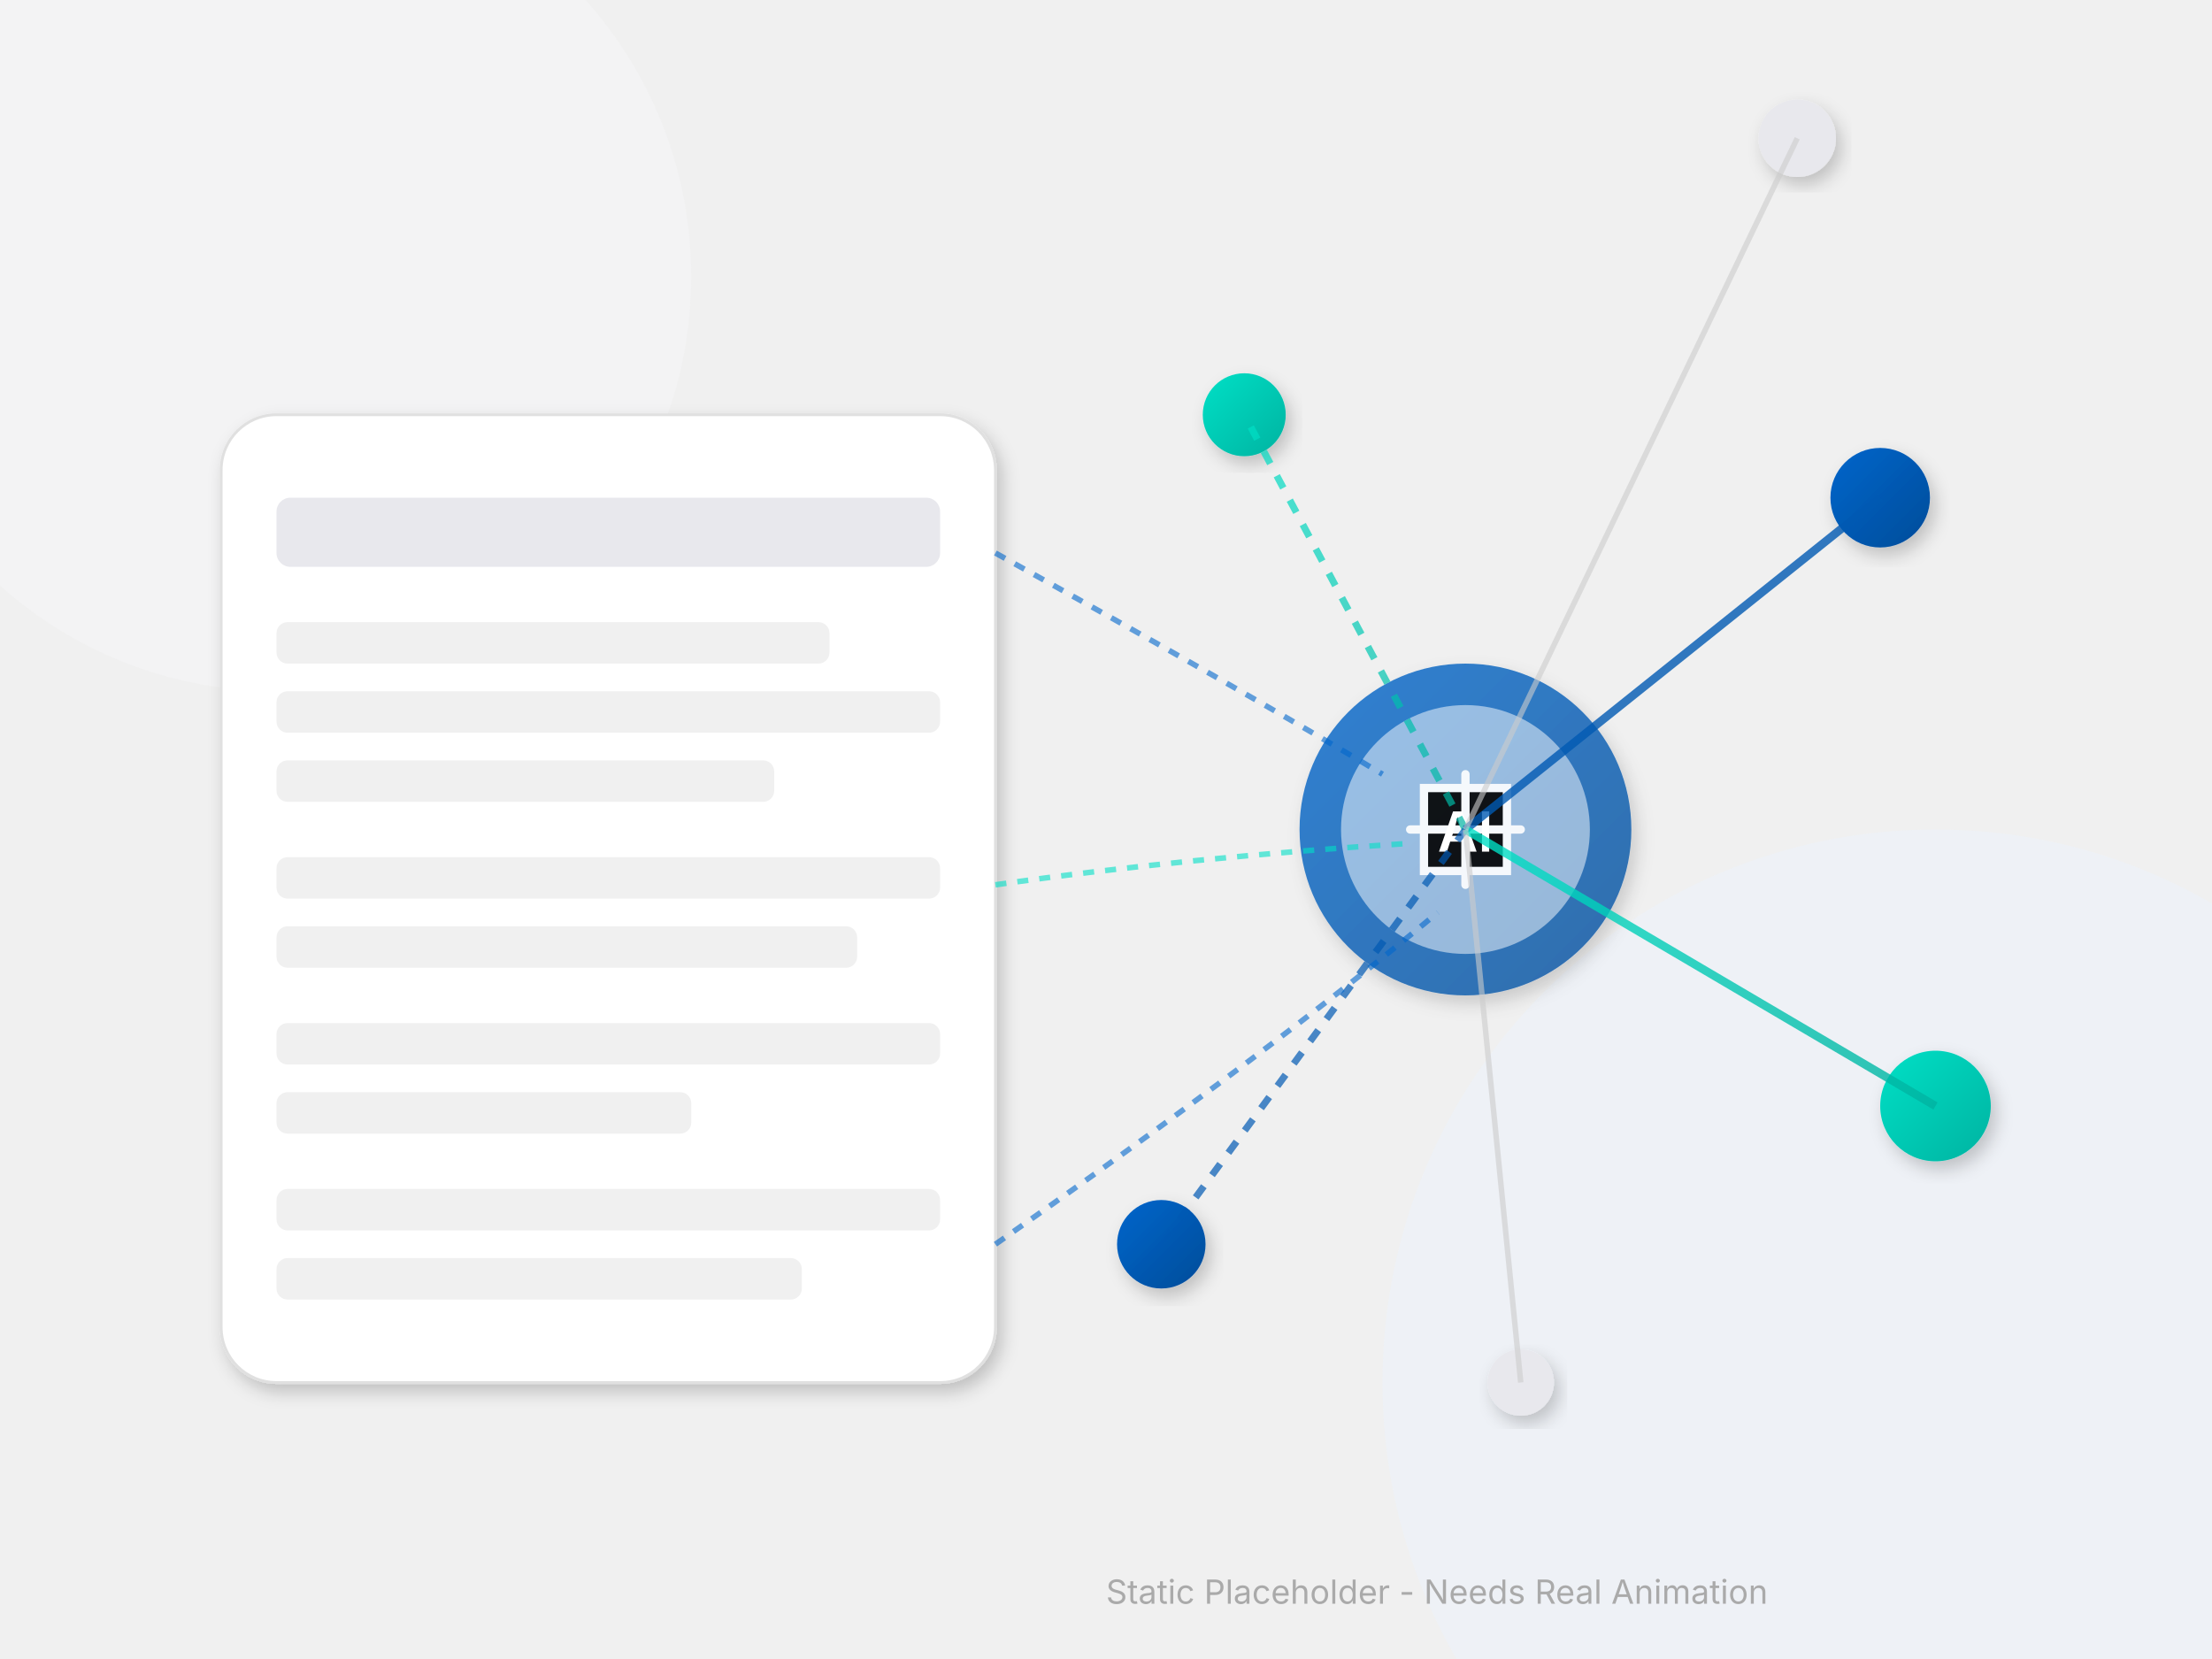
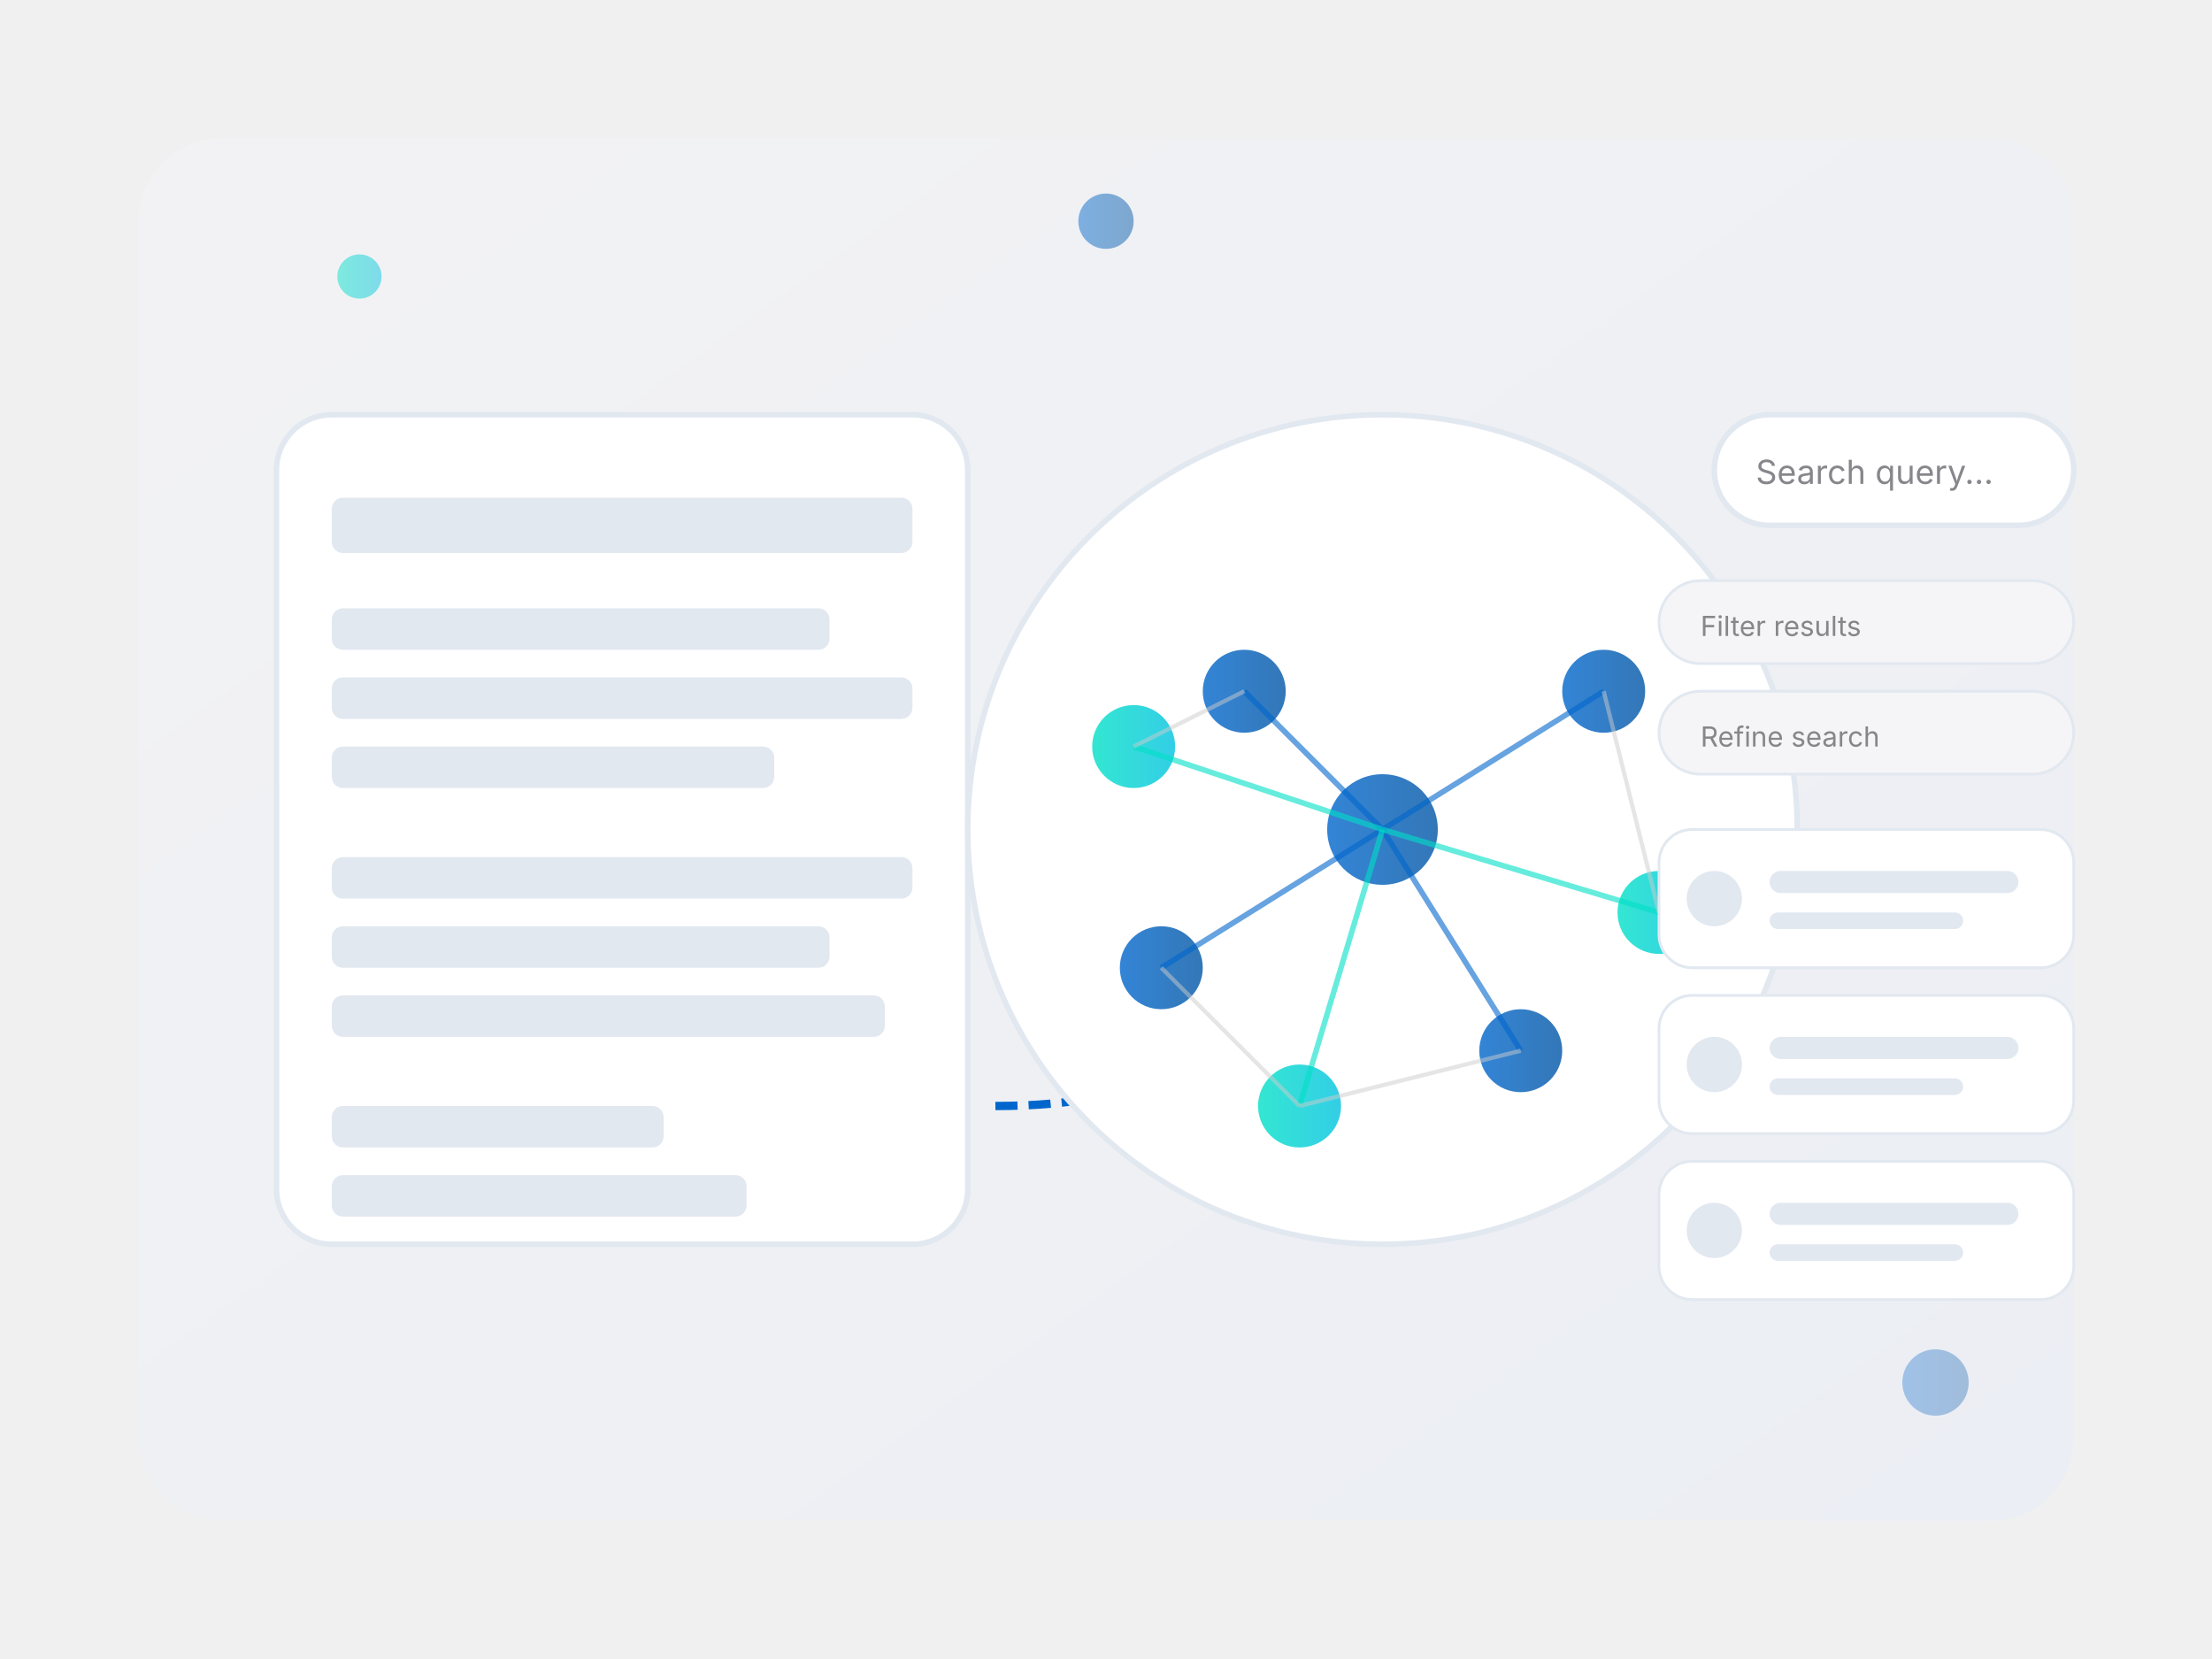
- <svg xmlns="http://www.w3.org/2000/svg" viewBox="0 0 800 600" font-family="SF Pro Display, sans-serif">
+ <svg xmlns="http://www.w3.org/2000/svg" viewBox="0 0 800 600">
  <defs>
-     <linearGradient id="hero-grad-blue" x1="0%" y1="0%" x2="100%" y2="100%">
-       <stop offset="0%" stop-color="#0066cc" />
-       <stop offset="100%" stop-color="#004c99" />
+     <linearGradient id="grad1" x1="0%" y1="0%" x2="100%" y2="100%">
+       <stop offset="0%" stop-color="#f5f5f7" stop-opacity="0.5" />
+       <stop offset="100%" stop-color="#e6ecf7" stop-opacity="0.5" />
    </linearGradient>
-     <linearGradient id="hero-grad-accent" x1="0%" y1="0%" x2="100%" y2="100%">
-       <stop offset="0%" stop-color="#00e0c6" />
-       <stop offset="100%" stop-color="#00b3a1" />
+     <linearGradient id="grad2" x1="0%" y1="0%" x2="100%" y2="0%">
+       <stop offset="0%" stop-color="#0066cc" stop-opacity="0.8" />
+       <stop offset="100%" stop-color="#0055a5" stop-opacity="0.8" />
    </linearGradient>
-     <filter id="drop-shadow" x="-20%" y="-20%" width="140%" height="140%">
-       <feGaussianBlur in="SourceAlpha" stdDeviation="3" />
-       <feOffset dx="2" dy="3" result="offsetblur" />
-       <feComponentTransfer>
-         <feFuncA type="linear" slope="0.2" />
-       </feComponentTransfer>
-       <feMerge>
-         <feMergeNode />
-         <feMergeNode in="SourceGraphic" />
-       </feMerge>
-     </filter>
+     <linearGradient id="grad3" x1="0%" y1="0%" x2="100%" y2="0%">
+       <stop offset="0%" stop-color="#00e0c6" stop-opacity="0.8" />
+       <stop offset="100%" stop-color="#00c2e0" stop-opacity="0.8" />
+     </linearGradient>
  </defs>
-   <circle cx="100" cy="100" r="150" fill="#f5f5f7" opacity="0.5" />
-   <circle cx="700" cy="500" r="200" fill="#eaf3ff" opacity="0.4" />
-   <g transform="translate(80, 150)" filter="url(#drop-shadow)">
-     <rect x="0" y="0" width="280" height="350" rx="20" fill="white" stroke="#e0e0e0" stroke-width="1" />
-     <rect x="20" y="30" width="240" height="25" rx="5" fill="#e8e8ed" />
-     <rect x="20" y="75" width="200" height="15" rx="4" fill="#f0f0f0" />
-     <rect x="20" y="100" width="240" height="15" rx="4" fill="#f0f0f0" />
-     <rect x="20" y="125" width="180" height="15" rx="4" fill="#f0f0f0" />
-     <rect x="20" y="160" width="240" height="15" rx="4" fill="#f0f0f0" />
-     <rect x="20" y="185" width="210" height="15" rx="4" fill="#f0f0f0" />
-     <rect x="20" y="220" width="240" height="15" rx="4" fill="#f0f0f0" />
-     <rect x="20" y="245" width="150" height="15" rx="4" fill="#f0f0f0" />
-     <rect x="20" y="280" width="240" height="15" rx="4" fill="#f0f0f0" />
-     <rect x="20" y="305" width="190" height="15" rx="4" fill="#f0f0f0" />
-   </g>
-   <g transform="translate(530, 300)">
-     <circle cx="0" cy="0" r="60" fill="url(#hero-grad-blue)" opacity="0.8" filter="url(#drop-shadow)" />
-     <circle cx="0" cy="0" r="45" fill="white" opacity="0.5" />
-     <path d="M -15 -15 L 15 -15 L 15 15 L -15 15 Z M 0 -20 L 0 20 M -20 0 L 20 0" stroke="white" stroke-width="3" stroke-linecap="round" opacity="0.9" />
-     <text x="0" y="6" fill="white" font-size="20" font-weight="600" text-anchor="middle" dy=".1em">AI</text>
-   </g>
-   <g class="network-nodes" fill="#cccccc">
-     <circle cx="450" cy="150" r="15" fill="url(#hero-grad-accent)" filter="url(#drop-shadow)" />
-     <circle cx="680" cy="180" r="18" fill="url(#hero-grad-blue)" filter="url(#drop-shadow)" />
-     <circle cx="420" cy="450" r="16" fill="url(#hero-grad-blue)" filter="url(#drop-shadow)" />
-     <circle cx="700" cy="400" r="20" fill="url(#hero-grad-accent)" filter="url(#drop-shadow)" />
-     <circle cx="550" cy="500" r="12" fill="#e8e8ed" filter="url(#drop-shadow)" />
-     <circle cx="650" cy="50" r="14" fill="#e8e8ed" filter="url(#drop-shadow)" />
-     <line x1="530" y1="300" x2="450" y2="150" stroke="url(#hero-grad-accent)" stroke-width="2.5" stroke-dasharray="5, 5" opacity="0.7" />
-     <line x1="530" y1="300" x2="680" y2="180" stroke="url(#hero-grad-blue)" stroke-width="3" opacity="0.8" />
-     <line x1="530" y1="300" x2="420" y2="450" stroke="url(#hero-grad-blue)" stroke-width="2.5" stroke-dasharray="5, 5" opacity="0.7" />
-     <line x1="530" y1="300" x2="700" y2="400" stroke="url(#hero-grad-accent)" stroke-width="3" opacity="0.8" />
-     <line x1="530" y1="300" x2="550" y2="500" stroke="#cccccc" stroke-width="2" opacity="0.6" />
-     <line x1="530" y1="300" x2="650" y2="50" stroke="#cccccc" stroke-width="2" opacity="0.6" />
-   </g>
-   <path d="M 360 200 Q 450 250 500 280" stroke="#0066cc" stroke-width="2" fill="none" stroke-dasharray="4 4" opacity="0.6" />
-   <path d="M 360 320 Q 430 310 510 305" stroke="#00e0c6" stroke-width="2" fill="none" stroke-dasharray="4 4" opacity="0.6" />
-   <path d="M 360 450 Q 460 380 520 330" stroke="#0066cc" stroke-width="2" fill="none" stroke-dasharray="4 4" opacity="0.6" />
-   <text x="400" y="580" font-size="12" fill="#aaaaaa">Static Placeholder - Needs Real Animation</text>
+   <rect x="50" y="50" width="700" height="500" rx="30" fill="url(#grad1)" />
+   <rect x="100" y="150" width="250" height="300" rx="20" fill="white" stroke="#e2e8f0" stroke-width="2" />
+   <rect x="120" y="180" width="210" height="20" rx="4" fill="#e2e8f0" />
+   <rect x="120" y="220" width="180" height="15" rx="4" fill="#e2e8f0" />
+   <rect x="120" y="245" width="210" height="15" rx="4" fill="#e2e8f0" />
+   <rect x="120" y="270" width="160" height="15" rx="4" fill="#e2e8f0" />
+   <rect x="120" y="310" width="210" height="15" rx="4" fill="#e2e8f0" />
+   <rect x="120" y="335" width="180" height="15" rx="4" fill="#e2e8f0" />
+   <rect x="120" y="360" width="200" height="15" rx="4" fill="#e2e8f0" />
+   <rect x="120" y="400" width="120" height="15" rx="4" fill="#e2e8f0" />
+   <rect x="120" y="425" width="150" height="15" rx="4" fill="#e2e8f0" />
+   <path d="M360 250 C420 250, 420 250, 440 300" stroke="#0066cc" stroke-width="3" fill="none" stroke-dasharray="8,4" />
+   <path d="M360 320 C420 320, 420 350, 440 350" stroke="#0066cc" stroke-width="3" fill="none" stroke-dasharray="8,4" />
+   <path d="M360 400 C420 400, 420 380, 440 400" stroke="#0066cc" stroke-width="3" fill="none" stroke-dasharray="8,4" />
+   <circle cx="500" cy="300" r="150" fill="white" stroke="#e2e8f0" stroke-width="2" />
+   <circle cx="500" cy="300" r="20" fill="url(#grad2)" />
+   <circle cx="580" cy="250" r="15" fill="url(#grad2)" />
+   <circle cx="420" cy="350" r="15" fill="url(#grad2)" />
+   <circle cx="550" cy="380" r="15" fill="url(#grad2)" />
+   <circle cx="450" cy="250" r="15" fill="url(#grad2)" />
+   <circle cx="600" cy="330" r="15" fill="url(#grad3)" />
+   <circle cx="470" cy="400" r="15" fill="url(#grad3)" />
+   <circle cx="410" cy="270" r="15" fill="url(#grad3)" />
+   <line x1="500" y1="300" x2="580" y2="250" stroke="#0066cc" stroke-width="2" stroke-opacity="0.6" />
+   <line x1="500" y1="300" x2="420" y2="350" stroke="#0066cc" stroke-width="2" stroke-opacity="0.6" />
+   <line x1="500" y1="300" x2="550" y2="380" stroke="#0066cc" stroke-width="2" stroke-opacity="0.6" />
+   <line x1="500" y1="300" x2="450" y2="250" stroke="#0066cc" stroke-width="2" stroke-opacity="0.6" />
+   <line x1="500" y1="300" x2="600" y2="330" stroke="#00e0c6" stroke-width="2" stroke-opacity="0.6" />
+   <line x1="500" y1="300" x2="470" y2="400" stroke="#00e0c6" stroke-width="2" stroke-opacity="0.6" />
+   <line x1="500" y1="300" x2="410" y2="270" stroke="#00e0c6" stroke-width="2" stroke-opacity="0.6" />
+   <line x1="580" y1="250" x2="600" y2="330" stroke="#cccccc" stroke-width="1.5" stroke-opacity="0.5" />
+   <line x1="420" y1="350" x2="470" y2="400" stroke="#cccccc" stroke-width="1.5" stroke-opacity="0.5" />
+   <line x1="450" y1="250" x2="410" y2="270" stroke="#cccccc" stroke-width="1.5" stroke-opacity="0.5" />
+   <line x1="550" y1="380" x2="470" y2="400" stroke="#cccccc" stroke-width="1.5" stroke-opacity="0.5" />
+   <rect x="620" y="150" width="130" height="40" rx="20" fill="white" stroke="#e2e8f0" stroke-width="2" />
+   <text x="635" y="175" font-family="SF Pro Display" font-size="12" fill="#86868b">Search query...</text>
+   <rect x="600" y="210" width="150" height="30" rx="15" fill="#f5f5f7" stroke="#e2e8f0" stroke-width="1" />
+   <text x="615" y="230" font-family="SF Pro Display" font-size="10" fill="#86868b">Filter results</text>
+   <rect x="600" y="250" width="150" height="30" rx="15" fill="#f5f5f7" stroke="#e2e8f0" stroke-width="1" />
+   <text x="615" y="270" font-family="SF Pro Display" font-size="10" fill="#86868b">Refine search</text>
+   <rect x="600" y="300" width="150" height="50" rx="12" fill="white" stroke="#e2e8f0" stroke-width="1" />
+   <circle cx="620" cy="325" r="10" fill="#e2e8f0" />
+   <rect x="640" y="315" width="90" height="8" rx="4" fill="#e2e8f0" />
+   <rect x="640" y="330" width="70" height="6" rx="3" fill="#e2e8f0" />
+   <rect x="600" y="360" width="150" height="50" rx="12" fill="white" stroke="#e2e8f0" stroke-width="1" />
+   <circle cx="620" cy="385" r="10" fill="#e2e8f0" />
+   <rect x="640" y="375" width="90" height="8" rx="4" fill="#e2e8f0" />
+   <rect x="640" y="390" width="70" height="6" rx="3" fill="#e2e8f0" />
+   <rect x="600" y="420" width="150" height="50" rx="12" fill="white" stroke="#e2e8f0" stroke-width="1" />
+   <circle cx="620" cy="445" r="10" fill="#e2e8f0" />
+   <rect x="640" y="435" width="90" height="8" rx="4" fill="#e2e8f0" />
+   <rect x="640" y="450" width="70" height="6" rx="3" fill="#e2e8f0" />
+   <circle cx="400" cy="80" r="10" fill="url(#grad2)" opacity="0.6">
+     <animate attributeName="cx" values="400;450;500;550;600;650;700" dur="3s" repeatCount="indefinite" />
+     <animate attributeName="cy" values="80;100;90;100;90;100;80" dur="3s" repeatCount="indefinite" />
+     <animate attributeName="opacity" values="0.6;0.9;0.6" dur="3s" repeatCount="indefinite" />
+   </circle>
+   <circle cx="130" cy="100" r="8" fill="url(#grad3)" opacity="0.6">
+     <animate attributeName="cx" values="130;180;230;280;330;380" dur="4s" repeatCount="indefinite" />
+     <animate attributeName="cy" values="100;120;110;120;110;100" dur="4s" repeatCount="indefinite" />
+     <animate attributeName="opacity" values="0.6;0.9;0.6" dur="4s" repeatCount="indefinite" />
+   </circle>
+   <circle cx="700" cy="500" r="12" fill="url(#grad2)" opacity="0.4">
+     <animate attributeName="cx" values="700;650;600;550;500;450;400" dur="5s" repeatCount="indefinite" />
+     <animate attributeName="cy" values="500;520;510;520;510;520;500" dur="5s" repeatCount="indefinite" />
+     <animate attributeName="opacity" values="0.4;0.7;0.4" dur="5s" repeatCount="indefinite" />
+   </circle>
</svg>
